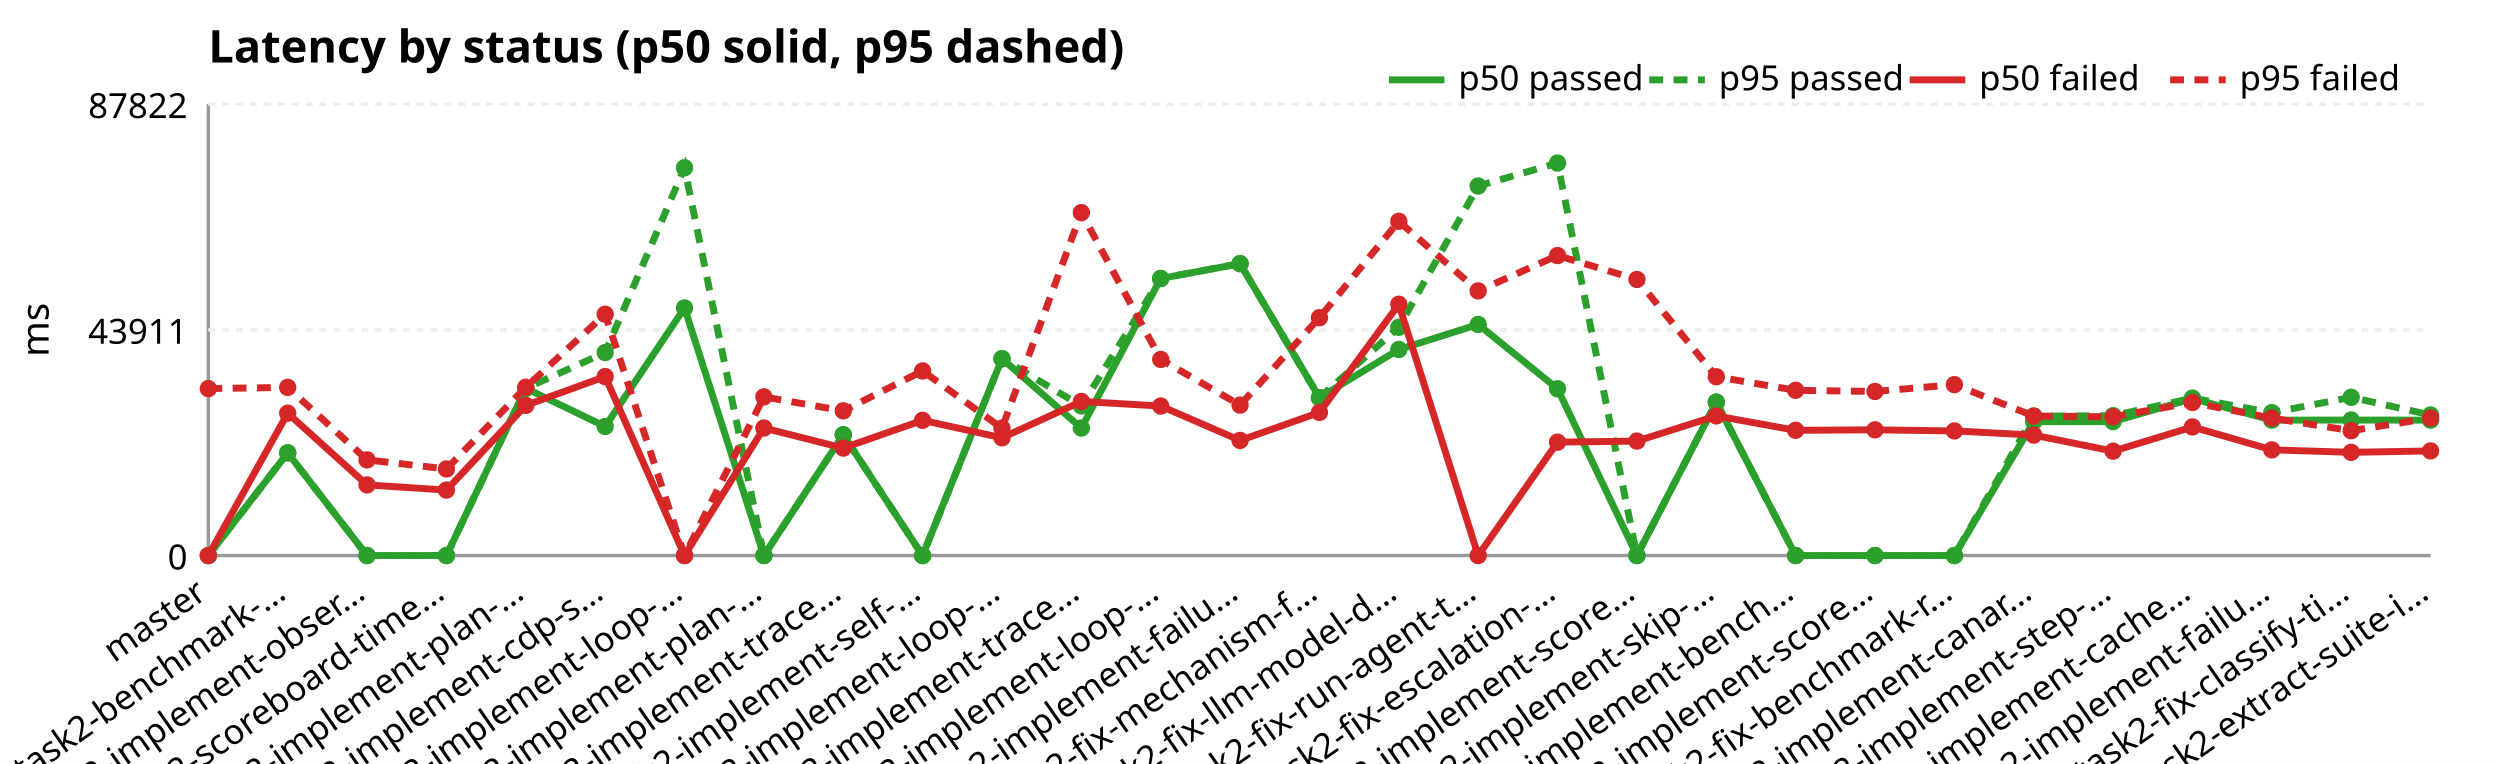
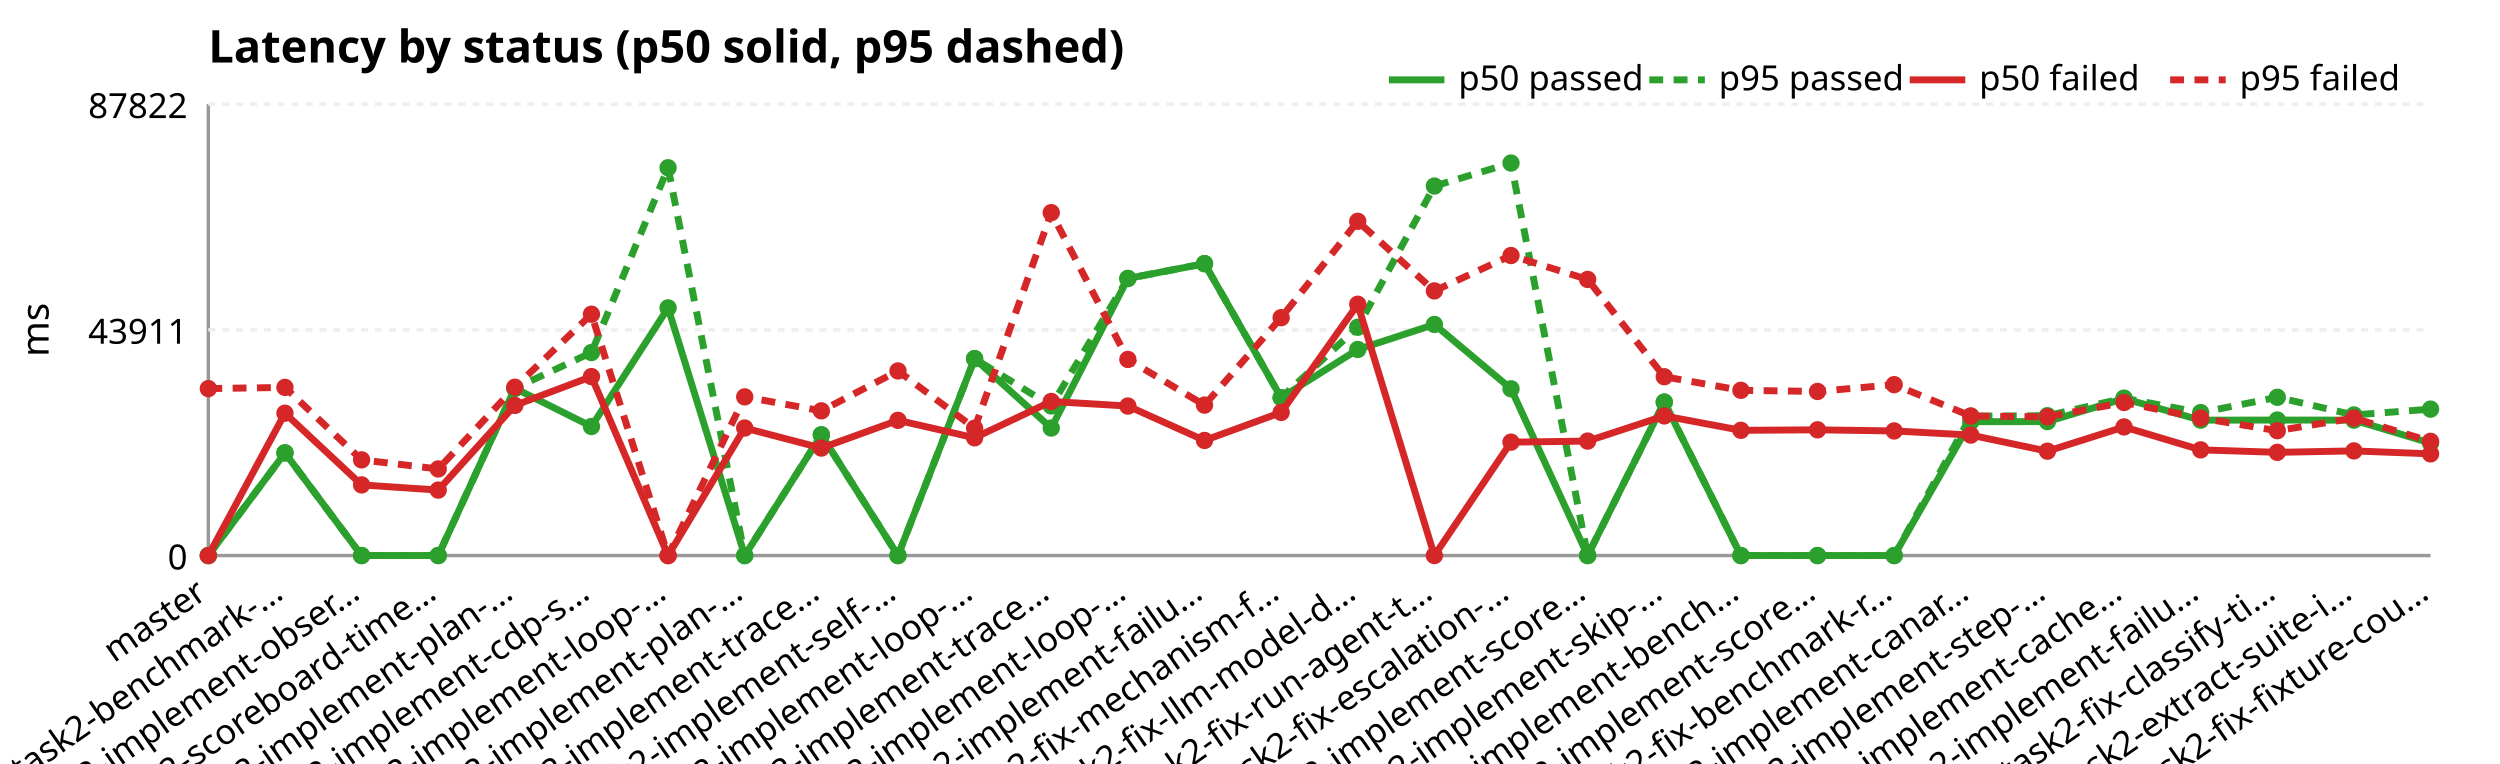
<svg xmlns="http://www.w3.org/2000/svg" viewBox="0 0 720 220" width="720" height="220" font-family="sans-serif">
  <rect width="100%" height="100%" fill="#fff" />
  <text x="60" y="18" font-size="13" font-weight="600">Latency by status (p50 solid, p95 dashed)</text>
  <line x1="60" y1="30" x2="60" y2="160" stroke="#999" />
  <line x1="60" y1="160" x2="700" y2="160" stroke="#999" />
  <text x="54" y="164.0" font-size="10" text-anchor="end" fill="#000">0</text>
  <text x="54" y="99.0" font-size="10" text-anchor="end" fill="#000">43911</text>
  <line x1="60" y1="95.0" x2="700" y2="95.0" stroke="#eee" stroke-dasharray="2,2" />
  <text x="54" y="34.0" font-size="10" text-anchor="end" fill="#000">87822</text>
  <line x1="60" y1="30.0" x2="700" y2="30.0" stroke="#eee" stroke-dasharray="2,2" />
  <text x="14" y="95.0" font-size="11" fill="#000" transform="rotate(-90 14 95.0)" text-anchor="middle">ms</text>
-   <polyline points="60.00,160.00 82.86,130.43 105.71,160.00 128.57,160.00 151.43,111.83 174.29,122.83 197.14,88.67 220.00,160.00 242.86,125.23 265.71,160.00 288.57,103.30 311.43,123.28 334.29,80.20 357.14,75.93 380.00,114.53 402.86,100.65 425.71,93.44 448.57,111.97 471.43,160.00 494.29,115.81 517.14,160.00 540.00,160.00 562.86,160.00 585.71,121.45 608.57,121.42 631.43,114.79 654.29,121.01 677.14,120.97 700.00,121.00" fill="none" stroke="#2ca02c" stroke-width="2" />
+   <polyline points="60.00,160.00 82.07,130.43 104.14,160.00 126.21,160.00 148.28,111.83 170.34,122.83 192.41,88.67 214.48,160.00 236.55,125.23 258.62,160.00 280.69,103.30 302.76,123.28 324.83,80.20 346.90,75.93 368.97,114.53 391.03,100.65 413.10,93.44 435.17,111.97 457.24,160.00 479.31,115.81 501.38,160.00 523.45,160.00 545.52,160.00 567.59,121.45 589.66,121.42 611.72,114.79 633.79,121.01 655.86,120.97 677.93,121.00 700.00,127.62" fill="none" stroke="#2ca02c" stroke-width="2" />
  <circle cx="60.00" cy="160.00" r="2.5" fill="#2ca02c" />
-   <circle cx="82.86" cy="130.43" r="2.5" fill="#2ca02c" />
-   <circle cx="105.71" cy="160.00" r="2.5" fill="#2ca02c" />
-   <circle cx="128.57" cy="160.00" r="2.5" fill="#2ca02c" />
-   <circle cx="151.43" cy="111.83" r="2.5" fill="#2ca02c" />
-   <circle cx="174.29" cy="122.83" r="2.5" fill="#2ca02c" />
-   <circle cx="197.14" cy="88.67" r="2.5" fill="#2ca02c" />
-   <circle cx="220.00" cy="160.00" r="2.5" fill="#2ca02c" />
-   <circle cx="242.86" cy="125.23" r="2.5" fill="#2ca02c" />
-   <circle cx="265.71" cy="160.00" r="2.5" fill="#2ca02c" />
-   <circle cx="288.57" cy="103.30" r="2.5" fill="#2ca02c" />
-   <circle cx="311.43" cy="123.28" r="2.5" fill="#2ca02c" />
-   <circle cx="334.29" cy="80.20" r="2.5" fill="#2ca02c" />
-   <circle cx="357.14" cy="75.93" r="2.5" fill="#2ca02c" />
-   <circle cx="380.00" cy="114.53" r="2.5" fill="#2ca02c" />
-   <circle cx="402.86" cy="100.65" r="2.5" fill="#2ca02c" />
-   <circle cx="425.71" cy="93.44" r="2.5" fill="#2ca02c" />
-   <circle cx="448.57" cy="111.97" r="2.5" fill="#2ca02c" />
-   <circle cx="471.43" cy="160.00" r="2.5" fill="#2ca02c" />
-   <circle cx="494.29" cy="115.81" r="2.5" fill="#2ca02c" />
-   <circle cx="517.14" cy="160.00" r="2.5" fill="#2ca02c" />
-   <circle cx="540.00" cy="160.00" r="2.5" fill="#2ca02c" />
-   <circle cx="562.86" cy="160.00" r="2.5" fill="#2ca02c" />
-   <circle cx="585.71" cy="121.45" r="2.5" fill="#2ca02c" />
-   <circle cx="608.57" cy="121.42" r="2.5" fill="#2ca02c" />
-   <circle cx="631.43" cy="114.79" r="2.5" fill="#2ca02c" />
-   <circle cx="654.29" cy="121.01" r="2.5" fill="#2ca02c" />
-   <circle cx="677.14" cy="120.97" r="2.5" fill="#2ca02c" />
-   <circle cx="700.00" cy="121.00" r="2.5" fill="#2ca02c" />
-   <polyline points="60.00,160.00 82.86,130.43 105.71,160.00 128.57,160.00 151.43,111.83 174.29,101.53 197.14,48.31 220.00,160.00 242.86,125.23 265.71,160.00 288.57,103.30 311.43,116.91 334.29,80.20 357.14,75.93 380.00,114.53 402.86,94.25 425.71,53.58 448.57,46.96 471.43,160.00 494.29,115.81 517.14,160.00 540.00,160.00 562.86,160.00 585.71,119.86 608.57,119.72 631.43,114.67 654.29,118.83 677.14,114.42 700.00,119.51" fill="none" stroke="#2ca02c" stroke-width="2" stroke-dasharray="4,3" />
+   <circle cx="82.07" cy="130.43" r="2.5" fill="#2ca02c" />
+   <circle cx="104.14" cy="160.00" r="2.5" fill="#2ca02c" />
+   <circle cx="126.21" cy="160.00" r="2.5" fill="#2ca02c" />
+   <circle cx="148.28" cy="111.83" r="2.5" fill="#2ca02c" />
+   <circle cx="170.34" cy="122.83" r="2.5" fill="#2ca02c" />
+   <circle cx="192.41" cy="88.67" r="2.5" fill="#2ca02c" />
+   <circle cx="214.48" cy="160.00" r="2.5" fill="#2ca02c" />
+   <circle cx="236.55" cy="125.23" r="2.5" fill="#2ca02c" />
+   <circle cx="258.62" cy="160.00" r="2.5" fill="#2ca02c" />
+   <circle cx="280.69" cy="103.30" r="2.5" fill="#2ca02c" />
+   <circle cx="302.76" cy="123.28" r="2.5" fill="#2ca02c" />
+   <circle cx="324.83" cy="80.20" r="2.5" fill="#2ca02c" />
+   <circle cx="346.90" cy="75.93" r="2.5" fill="#2ca02c" />
+   <circle cx="368.97" cy="114.53" r="2.5" fill="#2ca02c" />
+   <circle cx="391.03" cy="100.65" r="2.5" fill="#2ca02c" />
+   <circle cx="413.10" cy="93.44" r="2.5" fill="#2ca02c" />
+   <circle cx="435.17" cy="111.97" r="2.5" fill="#2ca02c" />
+   <circle cx="457.24" cy="160.00" r="2.5" fill="#2ca02c" />
+   <circle cx="479.31" cy="115.81" r="2.5" fill="#2ca02c" />
+   <circle cx="501.38" cy="160.00" r="2.5" fill="#2ca02c" />
+   <circle cx="523.45" cy="160.00" r="2.5" fill="#2ca02c" />
+   <circle cx="545.52" cy="160.00" r="2.5" fill="#2ca02c" />
+   <circle cx="567.59" cy="121.45" r="2.5" fill="#2ca02c" />
+   <circle cx="589.66" cy="121.42" r="2.5" fill="#2ca02c" />
+   <circle cx="611.72" cy="114.79" r="2.5" fill="#2ca02c" />
+   <circle cx="633.79" cy="121.01" r="2.5" fill="#2ca02c" />
+   <circle cx="655.86" cy="120.97" r="2.5" fill="#2ca02c" />
+   <circle cx="677.93" cy="121.00" r="2.5" fill="#2ca02c" />
+   <circle cx="700.00" cy="127.62" r="2.5" fill="#2ca02c" />
+   <polyline points="60.00,160.00 82.07,130.43 104.14,160.00 126.21,160.00 148.28,111.83 170.34,101.53 192.41,48.31 214.48,160.00 236.55,125.23 258.62,160.00 280.69,103.30 302.76,116.91 324.83,80.20 346.90,75.93 368.97,114.53 391.03,94.25 413.10,53.58 435.17,46.96 457.24,160.00 479.31,115.81 501.38,160.00 523.45,160.00 545.52,160.00 567.59,119.86 589.66,119.72 611.72,114.67 633.79,118.83 655.86,114.42 677.93,119.51 700.00,117.83" fill="none" stroke="#2ca02c" stroke-width="2" stroke-dasharray="4,3" />
  <circle cx="60.00" cy="160.00" r="2.5" fill="#2ca02c" />
-   <circle cx="82.86" cy="130.43" r="2.5" fill="#2ca02c" />
-   <circle cx="105.71" cy="160.00" r="2.5" fill="#2ca02c" />
-   <circle cx="128.57" cy="160.00" r="2.5" fill="#2ca02c" />
-   <circle cx="151.43" cy="111.83" r="2.5" fill="#2ca02c" />
-   <circle cx="174.29" cy="101.53" r="2.5" fill="#2ca02c" />
-   <circle cx="197.14" cy="48.31" r="2.5" fill="#2ca02c" />
-   <circle cx="220.00" cy="160.00" r="2.5" fill="#2ca02c" />
-   <circle cx="242.86" cy="125.23" r="2.5" fill="#2ca02c" />
-   <circle cx="265.71" cy="160.00" r="2.5" fill="#2ca02c" />
-   <circle cx="288.57" cy="103.30" r="2.5" fill="#2ca02c" />
-   <circle cx="311.43" cy="116.91" r="2.5" fill="#2ca02c" />
-   <circle cx="334.29" cy="80.20" r="2.5" fill="#2ca02c" />
-   <circle cx="357.14" cy="75.93" r="2.5" fill="#2ca02c" />
-   <circle cx="380.00" cy="114.53" r="2.5" fill="#2ca02c" />
-   <circle cx="402.86" cy="94.25" r="2.5" fill="#2ca02c" />
-   <circle cx="425.71" cy="53.58" r="2.5" fill="#2ca02c" />
-   <circle cx="448.57" cy="46.96" r="2.5" fill="#2ca02c" />
-   <circle cx="471.43" cy="160.00" r="2.5" fill="#2ca02c" />
-   <circle cx="494.29" cy="115.81" r="2.5" fill="#2ca02c" />
-   <circle cx="517.14" cy="160.00" r="2.5" fill="#2ca02c" />
-   <circle cx="540.00" cy="160.00" r="2.5" fill="#2ca02c" />
-   <circle cx="562.86" cy="160.00" r="2.5" fill="#2ca02c" />
-   <circle cx="585.71" cy="119.86" r="2.5" fill="#2ca02c" />
-   <circle cx="608.57" cy="119.72" r="2.5" fill="#2ca02c" />
-   <circle cx="631.43" cy="114.67" r="2.5" fill="#2ca02c" />
-   <circle cx="654.29" cy="118.83" r="2.5" fill="#2ca02c" />
-   <circle cx="677.14" cy="114.42" r="2.5" fill="#2ca02c" />
-   <circle cx="700.00" cy="119.51" r="2.5" fill="#2ca02c" />
-   <polyline points="60.00,160.00 82.86,119.00 105.71,139.65 128.57,141.15 151.43,116.75 174.29,108.46 197.14,160.00 220.00,123.27 242.86,129.04 265.71,121.05 288.57,126.09 311.43,115.62 334.29,116.94 357.14,126.85 380.00,118.78 402.86,87.63 425.71,160.00 448.57,127.34 471.43,127.03 494.29,119.78 517.14,123.93 540.00,123.79 562.86,124.11 585.71,125.30 608.57,129.94 631.43,122.96 654.29,129.56 677.14,130.27 700.00,129.86" fill="none" stroke="#d62728" stroke-width="2" />
+   <circle cx="82.07" cy="130.43" r="2.5" fill="#2ca02c" />
+   <circle cx="104.14" cy="160.00" r="2.5" fill="#2ca02c" />
+   <circle cx="126.21" cy="160.00" r="2.5" fill="#2ca02c" />
+   <circle cx="148.28" cy="111.83" r="2.5" fill="#2ca02c" />
+   <circle cx="170.34" cy="101.53" r="2.5" fill="#2ca02c" />
+   <circle cx="192.41" cy="48.31" r="2.5" fill="#2ca02c" />
+   <circle cx="214.48" cy="160.00" r="2.5" fill="#2ca02c" />
+   <circle cx="236.55" cy="125.23" r="2.5" fill="#2ca02c" />
+   <circle cx="258.62" cy="160.00" r="2.5" fill="#2ca02c" />
+   <circle cx="280.69" cy="103.30" r="2.5" fill="#2ca02c" />
+   <circle cx="302.76" cy="116.91" r="2.5" fill="#2ca02c" />
+   <circle cx="324.83" cy="80.20" r="2.5" fill="#2ca02c" />
+   <circle cx="346.90" cy="75.93" r="2.5" fill="#2ca02c" />
+   <circle cx="368.97" cy="114.53" r="2.5" fill="#2ca02c" />
+   <circle cx="391.03" cy="94.25" r="2.5" fill="#2ca02c" />
+   <circle cx="413.10" cy="53.58" r="2.5" fill="#2ca02c" />
+   <circle cx="435.17" cy="46.96" r="2.5" fill="#2ca02c" />
+   <circle cx="457.24" cy="160.00" r="2.5" fill="#2ca02c" />
+   <circle cx="479.31" cy="115.81" r="2.5" fill="#2ca02c" />
+   <circle cx="501.38" cy="160.00" r="2.5" fill="#2ca02c" />
+   <circle cx="523.45" cy="160.00" r="2.5" fill="#2ca02c" />
+   <circle cx="545.52" cy="160.00" r="2.5" fill="#2ca02c" />
+   <circle cx="567.59" cy="119.86" r="2.5" fill="#2ca02c" />
+   <circle cx="589.66" cy="119.72" r="2.5" fill="#2ca02c" />
+   <circle cx="611.72" cy="114.67" r="2.5" fill="#2ca02c" />
+   <circle cx="633.79" cy="118.83" r="2.5" fill="#2ca02c" />
+   <circle cx="655.86" cy="114.42" r="2.5" fill="#2ca02c" />
+   <circle cx="677.93" cy="119.51" r="2.5" fill="#2ca02c" />
+   <circle cx="700.00" cy="117.83" r="2.5" fill="#2ca02c" />
+   <polyline points="60.00,160.00 82.07,119.00 104.14,139.65 126.21,141.15 148.28,116.75 170.34,108.46 192.41,160.00 214.48,123.27 236.55,129.04 258.62,121.05 280.69,126.09 302.76,115.62 324.83,116.94 346.90,126.85 368.97,118.78 391.03,87.63 413.10,160.00 435.17,127.34 457.24,127.03 479.31,119.78 501.38,123.93 523.45,123.79 545.52,124.11 567.59,125.30 589.66,129.94 611.72,122.96 633.79,129.56 655.86,130.27 677.93,129.86 700.00,130.71" fill="none" stroke="#d62728" stroke-width="2" />
  <circle cx="60.00" cy="160.00" r="2.5" fill="#d62728" />
-   <circle cx="82.86" cy="119.00" r="2.5" fill="#d62728" />
-   <circle cx="105.71" cy="139.65" r="2.5" fill="#d62728" />
-   <circle cx="128.57" cy="141.15" r="2.5" fill="#d62728" />
-   <circle cx="151.43" cy="116.75" r="2.5" fill="#d62728" />
-   <circle cx="174.29" cy="108.46" r="2.5" fill="#d62728" />
-   <circle cx="197.14" cy="160.00" r="2.5" fill="#d62728" />
-   <circle cx="220.00" cy="123.27" r="2.5" fill="#d62728" />
-   <circle cx="242.86" cy="129.04" r="2.5" fill="#d62728" />
-   <circle cx="265.71" cy="121.05" r="2.5" fill="#d62728" />
-   <circle cx="288.57" cy="126.09" r="2.5" fill="#d62728" />
-   <circle cx="311.43" cy="115.62" r="2.5" fill="#d62728" />
-   <circle cx="334.29" cy="116.94" r="2.5" fill="#d62728" />
-   <circle cx="357.14" cy="126.85" r="2.5" fill="#d62728" />
-   <circle cx="380.00" cy="118.78" r="2.5" fill="#d62728" />
-   <circle cx="402.86" cy="87.63" r="2.5" fill="#d62728" />
-   <circle cx="425.71" cy="160.00" r="2.5" fill="#d62728" />
-   <circle cx="448.57" cy="127.34" r="2.5" fill="#d62728" />
-   <circle cx="471.43" cy="127.03" r="2.5" fill="#d62728" />
-   <circle cx="494.29" cy="119.78" r="2.5" fill="#d62728" />
-   <circle cx="517.14" cy="123.93" r="2.5" fill="#d62728" />
-   <circle cx="540.00" cy="123.79" r="2.5" fill="#d62728" />
-   <circle cx="562.86" cy="124.11" r="2.5" fill="#d62728" />
-   <circle cx="585.71" cy="125.30" r="2.5" fill="#d62728" />
-   <circle cx="608.57" cy="129.94" r="2.5" fill="#d62728" />
-   <circle cx="631.43" cy="122.96" r="2.5" fill="#d62728" />
-   <circle cx="654.29" cy="129.56" r="2.5" fill="#d62728" />
-   <circle cx="677.14" cy="130.27" r="2.5" fill="#d62728" />
-   <circle cx="700.00" cy="129.86" r="2.5" fill="#d62728" />
-   <polyline points="60.00,111.92 82.86,111.57 105.71,132.44 128.57,135.06 151.43,111.52 174.29,90.50 197.14,160.00 220.00,114.30 242.86,118.32 265.71,106.83 288.57,123.32 311.43,61.25 334.29,103.52 357.14,116.67 380.00,91.49 402.86,63.74 425.71,83.78 448.57,73.59 471.43,80.48 494.29,108.50 517.14,112.41 540.00,112.74 562.86,110.78 585.71,119.82 608.57,120.04 631.43,115.92 654.29,120.42 677.14,124.04 700.00,120.42" fill="none" stroke="#d62728" stroke-width="2" stroke-dasharray="4,3" />
+   <circle cx="82.07" cy="119.00" r="2.5" fill="#d62728" />
+   <circle cx="104.14" cy="139.65" r="2.5" fill="#d62728" />
+   <circle cx="126.21" cy="141.15" r="2.5" fill="#d62728" />
+   <circle cx="148.28" cy="116.75" r="2.5" fill="#d62728" />
+   <circle cx="170.34" cy="108.46" r="2.5" fill="#d62728" />
+   <circle cx="192.41" cy="160.00" r="2.5" fill="#d62728" />
+   <circle cx="214.48" cy="123.27" r="2.5" fill="#d62728" />
+   <circle cx="236.55" cy="129.04" r="2.5" fill="#d62728" />
+   <circle cx="258.62" cy="121.05" r="2.5" fill="#d62728" />
+   <circle cx="280.69" cy="126.09" r="2.5" fill="#d62728" />
+   <circle cx="302.76" cy="115.62" r="2.5" fill="#d62728" />
+   <circle cx="324.83" cy="116.94" r="2.5" fill="#d62728" />
+   <circle cx="346.90" cy="126.85" r="2.5" fill="#d62728" />
+   <circle cx="368.97" cy="118.78" r="2.5" fill="#d62728" />
+   <circle cx="391.03" cy="87.63" r="2.5" fill="#d62728" />
+   <circle cx="413.10" cy="160.00" r="2.5" fill="#d62728" />
+   <circle cx="435.17" cy="127.34" r="2.5" fill="#d62728" />
+   <circle cx="457.24" cy="127.03" r="2.5" fill="#d62728" />
+   <circle cx="479.31" cy="119.78" r="2.5" fill="#d62728" />
+   <circle cx="501.38" cy="123.93" r="2.5" fill="#d62728" />
+   <circle cx="523.45" cy="123.79" r="2.5" fill="#d62728" />
+   <circle cx="545.52" cy="124.11" r="2.5" fill="#d62728" />
+   <circle cx="567.59" cy="125.30" r="2.5" fill="#d62728" />
+   <circle cx="589.66" cy="129.94" r="2.5" fill="#d62728" />
+   <circle cx="611.72" cy="122.96" r="2.5" fill="#d62728" />
+   <circle cx="633.79" cy="129.56" r="2.5" fill="#d62728" />
+   <circle cx="655.86" cy="130.27" r="2.5" fill="#d62728" />
+   <circle cx="677.93" cy="129.86" r="2.5" fill="#d62728" />
+   <circle cx="700.00" cy="130.71" r="2.5" fill="#d62728" />
+   <polyline points="60.00,111.92 82.07,111.57 104.14,132.44 126.21,135.06 148.28,111.52 170.34,90.50 192.41,160.00 214.48,114.30 236.55,118.32 258.62,106.83 280.69,123.32 302.76,61.25 324.83,103.52 346.90,116.67 368.97,91.49 391.03,63.74 413.10,83.78 435.17,73.59 457.24,80.48 479.31,108.50 501.38,112.41 523.45,112.74 545.52,110.78 567.59,119.82 589.66,120.04 611.72,115.92 633.79,120.42 655.86,124.04 677.93,120.42 700.00,127.11" fill="none" stroke="#d62728" stroke-width="2" stroke-dasharray="4,3" />
  <circle cx="60.00" cy="111.92" r="2.5" fill="#d62728" />
-   <circle cx="82.86" cy="111.57" r="2.5" fill="#d62728" />
-   <circle cx="105.71" cy="132.44" r="2.5" fill="#d62728" />
-   <circle cx="128.57" cy="135.06" r="2.5" fill="#d62728" />
-   <circle cx="151.43" cy="111.52" r="2.5" fill="#d62728" />
-   <circle cx="174.29" cy="90.50" r="2.5" fill="#d62728" />
-   <circle cx="197.14" cy="160.00" r="2.5" fill="#d62728" />
-   <circle cx="220.00" cy="114.30" r="2.5" fill="#d62728" />
-   <circle cx="242.86" cy="118.32" r="2.5" fill="#d62728" />
-   <circle cx="265.71" cy="106.83" r="2.5" fill="#d62728" />
-   <circle cx="288.57" cy="123.32" r="2.5" fill="#d62728" />
-   <circle cx="311.43" cy="61.25" r="2.5" fill="#d62728" />
-   <circle cx="334.29" cy="103.52" r="2.5" fill="#d62728" />
-   <circle cx="357.14" cy="116.67" r="2.5" fill="#d62728" />
-   <circle cx="380.00" cy="91.49" r="2.5" fill="#d62728" />
-   <circle cx="402.86" cy="63.74" r="2.5" fill="#d62728" />
-   <circle cx="425.71" cy="83.78" r="2.5" fill="#d62728" />
-   <circle cx="448.57" cy="73.59" r="2.5" fill="#d62728" />
-   <circle cx="471.43" cy="80.48" r="2.5" fill="#d62728" />
-   <circle cx="494.29" cy="108.50" r="2.5" fill="#d62728" />
-   <circle cx="517.14" cy="112.41" r="2.5" fill="#d62728" />
-   <circle cx="540.00" cy="112.74" r="2.5" fill="#d62728" />
-   <circle cx="562.86" cy="110.78" r="2.5" fill="#d62728" />
-   <circle cx="585.71" cy="119.82" r="2.5" fill="#d62728" />
-   <circle cx="608.57" cy="120.04" r="2.5" fill="#d62728" />
-   <circle cx="631.43" cy="115.92" r="2.5" fill="#d62728" />
-   <circle cx="654.29" cy="120.42" r="2.5" fill="#d62728" />
-   <circle cx="677.14" cy="124.04" r="2.5" fill="#d62728" />
-   <circle cx="700.00" cy="120.42" r="2.5" fill="#d62728" />
+   <circle cx="82.07" cy="111.57" r="2.5" fill="#d62728" />
+   <circle cx="104.14" cy="132.44" r="2.5" fill="#d62728" />
+   <circle cx="126.21" cy="135.06" r="2.5" fill="#d62728" />
+   <circle cx="148.28" cy="111.52" r="2.5" fill="#d62728" />
+   <circle cx="170.34" cy="90.50" r="2.5" fill="#d62728" />
+   <circle cx="192.41" cy="160.00" r="2.5" fill="#d62728" />
+   <circle cx="214.48" cy="114.30" r="2.5" fill="#d62728" />
+   <circle cx="236.55" cy="118.32" r="2.5" fill="#d62728" />
+   <circle cx="258.62" cy="106.83" r="2.5" fill="#d62728" />
+   <circle cx="280.69" cy="123.32" r="2.5" fill="#d62728" />
+   <circle cx="302.76" cy="61.25" r="2.5" fill="#d62728" />
+   <circle cx="324.83" cy="103.52" r="2.5" fill="#d62728" />
+   <circle cx="346.90" cy="116.67" r="2.5" fill="#d62728" />
+   <circle cx="368.97" cy="91.49" r="2.5" fill="#d62728" />
+   <circle cx="391.03" cy="63.74" r="2.5" fill="#d62728" />
+   <circle cx="413.10" cy="83.78" r="2.5" fill="#d62728" />
+   <circle cx="435.17" cy="73.59" r="2.5" fill="#d62728" />
+   <circle cx="457.24" cy="80.48" r="2.5" fill="#d62728" />
+   <circle cx="479.31" cy="108.50" r="2.5" fill="#d62728" />
+   <circle cx="501.38" cy="112.41" r="2.5" fill="#d62728" />
+   <circle cx="523.45" cy="112.74" r="2.5" fill="#d62728" />
+   <circle cx="545.52" cy="110.78" r="2.5" fill="#d62728" />
+   <circle cx="567.59" cy="119.82" r="2.5" fill="#d62728" />
+   <circle cx="589.66" cy="120.04" r="2.5" fill="#d62728" />
+   <circle cx="611.72" cy="115.92" r="2.5" fill="#d62728" />
+   <circle cx="633.79" cy="120.42" r="2.5" fill="#d62728" />
+   <circle cx="655.86" cy="124.04" r="2.5" fill="#d62728" />
+   <circle cx="677.93" cy="120.42" r="2.5" fill="#d62728" />
+   <circle cx="700.00" cy="127.11" r="2.5" fill="#d62728" />
  <line x1="400" y1="23" x2="416" y2="23" stroke="#2ca02c" stroke-width="2" />
  <text x="420" y="26" font-size="10" fill="#000">p50 passed</text>
  <line x1="475" y1="23" x2="491" y2="23" stroke="#2ca02c" stroke-width="2" stroke-dasharray="4,3" />
  <text x="495" y="26" font-size="10" fill="#000">p95 passed</text>
  <line x1="550" y1="23" x2="566" y2="23" stroke="#d62728" stroke-width="2" />
  <text x="570" y="26" font-size="10" fill="#000">p50 failed</text>
  <line x1="625" y1="23" x2="641" y2="23" stroke="#d62728" stroke-width="2" stroke-dasharray="4,3" />
  <text x="645" y="26" font-size="10" fill="#000">p95 failed</text>
  <text x="60.00" y="172" font-size="10" fill="#000" text-anchor="end" transform="rotate(-35 60.00 172)">master</text>
-   <text x="82.86" y="172" font-size="10" fill="#000" text-anchor="end" transform="rotate(-35 82.86 172)">feat-task2-benchmark-…</text>
-   <text x="105.71" y="172" font-size="10" fill="#000" text-anchor="end" transform="rotate(-35 105.71 172)">task2-implement-obser…</text>
-   <text x="128.57" y="172" font-size="10" fill="#000" text-anchor="end" transform="rotate(-35 128.57 172)">task2-scoreboard-time…</text>
-   <text x="151.43" y="172" font-size="10" fill="#000" text-anchor="end" transform="rotate(-35 151.43 172)">task2-implement-plan-…</text>
-   <text x="174.29" y="172" font-size="10" fill="#000" text-anchor="end" transform="rotate(-35 174.29 172)">task2-implement-cdp-s…</text>
-   <text x="197.14" y="172" font-size="10" fill="#000" text-anchor="end" transform="rotate(-35 197.14 172)">task2-implement-loop-…</text>
-   <text x="220.00" y="172" font-size="10" fill="#000" text-anchor="end" transform="rotate(-35 220.00 172)">task2-implement-plan-…</text>
-   <text x="242.86" y="172" font-size="10" fill="#000" text-anchor="end" transform="rotate(-35 242.86 172)">task2-implement-trace…</text>
-   <text x="265.71" y="172" font-size="10" fill="#000" text-anchor="end" transform="rotate(-35 265.71 172)">task2-implement-self-…</text>
-   <text x="288.57" y="172" font-size="10" fill="#000" text-anchor="end" transform="rotate(-35 288.57 172)">task2-implement-loop-…</text>
-   <text x="311.43" y="172" font-size="10" fill="#000" text-anchor="end" transform="rotate(-35 311.43 172)">task2-implement-trace…</text>
-   <text x="334.29" y="172" font-size="10" fill="#000" text-anchor="end" transform="rotate(-35 334.29 172)">task2-implement-loop-…</text>
-   <text x="357.14" y="172" font-size="10" fill="#000" text-anchor="end" transform="rotate(-35 357.14 172)">task2-implement-failu…</text>
-   <text x="380.00" y="172" font-size="10" fill="#000" text-anchor="end" transform="rotate(-35 380.00 172)">task2-fix-mechanism-f…</text>
-   <text x="402.86" y="172" font-size="10" fill="#000" text-anchor="end" transform="rotate(-35 402.86 172)">task2-fix-llm-model-d…</text>
-   <text x="425.71" y="172" font-size="10" fill="#000" text-anchor="end" transform="rotate(-35 425.71 172)">task2-fix-run-agent-t…</text>
-   <text x="448.57" y="172" font-size="10" fill="#000" text-anchor="end" transform="rotate(-35 448.57 172)">task2-fix-escalation-…</text>
-   <text x="471.43" y="172" font-size="10" fill="#000" text-anchor="end" transform="rotate(-35 471.43 172)">task2-implement-score…</text>
-   <text x="494.29" y="172" font-size="10" fill="#000" text-anchor="end" transform="rotate(-35 494.29 172)">task2-implement-skip-…</text>
-   <text x="517.14" y="172" font-size="10" fill="#000" text-anchor="end" transform="rotate(-35 517.14 172)">task2-implement-bench…</text>
-   <text x="540.00" y="172" font-size="10" fill="#000" text-anchor="end" transform="rotate(-35 540.00 172)">task2-implement-score…</text>
-   <text x="562.86" y="172" font-size="10" fill="#000" text-anchor="end" transform="rotate(-35 562.86 172)">task2-fix-benchmark-r…</text>
-   <text x="585.71" y="172" font-size="10" fill="#000" text-anchor="end" transform="rotate(-35 585.71 172)">task2-implement-canar…</text>
-   <text x="608.57" y="172" font-size="10" fill="#000" text-anchor="end" transform="rotate(-35 608.57 172)">task2-implement-step-…</text>
-   <text x="631.43" y="172" font-size="10" fill="#000" text-anchor="end" transform="rotate(-35 631.43 172)">task2-implement-cache…</text>
-   <text x="654.29" y="172" font-size="10" fill="#000" text-anchor="end" transform="rotate(-35 654.29 172)">task2-implement-failu…</text>
-   <text x="677.14" y="172" font-size="10" fill="#000" text-anchor="end" transform="rotate(-35 677.14 172)">task2-fix-classify-ti…</text>
-   <text x="700.00" y="172" font-size="10" fill="#000" text-anchor="end" transform="rotate(-35 700.00 172)">task2-extract-suite-i…</text>
+   <text x="82.07" y="172" font-size="10" fill="#000" text-anchor="end" transform="rotate(-35 82.07 172)">feat-task2-benchmark-…</text>
+   <text x="104.14" y="172" font-size="10" fill="#000" text-anchor="end" transform="rotate(-35 104.14 172)">task2-implement-obser…</text>
+   <text x="126.21" y="172" font-size="10" fill="#000" text-anchor="end" transform="rotate(-35 126.21 172)">task2-scoreboard-time…</text>
+   <text x="148.28" y="172" font-size="10" fill="#000" text-anchor="end" transform="rotate(-35 148.28 172)">task2-implement-plan-…</text>
+   <text x="170.34" y="172" font-size="10" fill="#000" text-anchor="end" transform="rotate(-35 170.34 172)">task2-implement-cdp-s…</text>
+   <text x="192.41" y="172" font-size="10" fill="#000" text-anchor="end" transform="rotate(-35 192.41 172)">task2-implement-loop-…</text>
+   <text x="214.48" y="172" font-size="10" fill="#000" text-anchor="end" transform="rotate(-35 214.48 172)">task2-implement-plan-…</text>
+   <text x="236.55" y="172" font-size="10" fill="#000" text-anchor="end" transform="rotate(-35 236.55 172)">task2-implement-trace…</text>
+   <text x="258.62" y="172" font-size="10" fill="#000" text-anchor="end" transform="rotate(-35 258.62 172)">task2-implement-self-…</text>
+   <text x="280.69" y="172" font-size="10" fill="#000" text-anchor="end" transform="rotate(-35 280.69 172)">task2-implement-loop-…</text>
+   <text x="302.76" y="172" font-size="10" fill="#000" text-anchor="end" transform="rotate(-35 302.76 172)">task2-implement-trace…</text>
+   <text x="324.83" y="172" font-size="10" fill="#000" text-anchor="end" transform="rotate(-35 324.83 172)">task2-implement-loop-…</text>
+   <text x="346.90" y="172" font-size="10" fill="#000" text-anchor="end" transform="rotate(-35 346.90 172)">task2-implement-failu…</text>
+   <text x="368.97" y="172" font-size="10" fill="#000" text-anchor="end" transform="rotate(-35 368.97 172)">task2-fix-mechanism-f…</text>
+   <text x="391.03" y="172" font-size="10" fill="#000" text-anchor="end" transform="rotate(-35 391.03 172)">task2-fix-llm-model-d…</text>
+   <text x="413.10" y="172" font-size="10" fill="#000" text-anchor="end" transform="rotate(-35 413.10 172)">task2-fix-run-agent-t…</text>
+   <text x="435.17" y="172" font-size="10" fill="#000" text-anchor="end" transform="rotate(-35 435.17 172)">task2-fix-escalation-…</text>
+   <text x="457.24" y="172" font-size="10" fill="#000" text-anchor="end" transform="rotate(-35 457.24 172)">task2-implement-score…</text>
+   <text x="479.31" y="172" font-size="10" fill="#000" text-anchor="end" transform="rotate(-35 479.31 172)">task2-implement-skip-…</text>
+   <text x="501.38" y="172" font-size="10" fill="#000" text-anchor="end" transform="rotate(-35 501.38 172)">task2-implement-bench…</text>
+   <text x="523.45" y="172" font-size="10" fill="#000" text-anchor="end" transform="rotate(-35 523.45 172)">task2-implement-score…</text>
+   <text x="545.52" y="172" font-size="10" fill="#000" text-anchor="end" transform="rotate(-35 545.52 172)">task2-fix-benchmark-r…</text>
+   <text x="567.59" y="172" font-size="10" fill="#000" text-anchor="end" transform="rotate(-35 567.59 172)">task2-implement-canar…</text>
+   <text x="589.66" y="172" font-size="10" fill="#000" text-anchor="end" transform="rotate(-35 589.66 172)">task2-implement-step-…</text>
+   <text x="611.72" y="172" font-size="10" fill="#000" text-anchor="end" transform="rotate(-35 611.72 172)">task2-implement-cache…</text>
+   <text x="633.79" y="172" font-size="10" fill="#000" text-anchor="end" transform="rotate(-35 633.79 172)">task2-implement-failu…</text>
+   <text x="655.86" y="172" font-size="10" fill="#000" text-anchor="end" transform="rotate(-35 655.86 172)">task2-fix-classify-ti…</text>
+   <text x="677.93" y="172" font-size="10" fill="#000" text-anchor="end" transform="rotate(-35 677.93 172)">task2-extract-suite-i…</text>
+   <text x="700.00" y="172" font-size="10" fill="#000" text-anchor="end" transform="rotate(-35 700.00 172)">task2-fix-fixture-cou…</text>
</svg>
